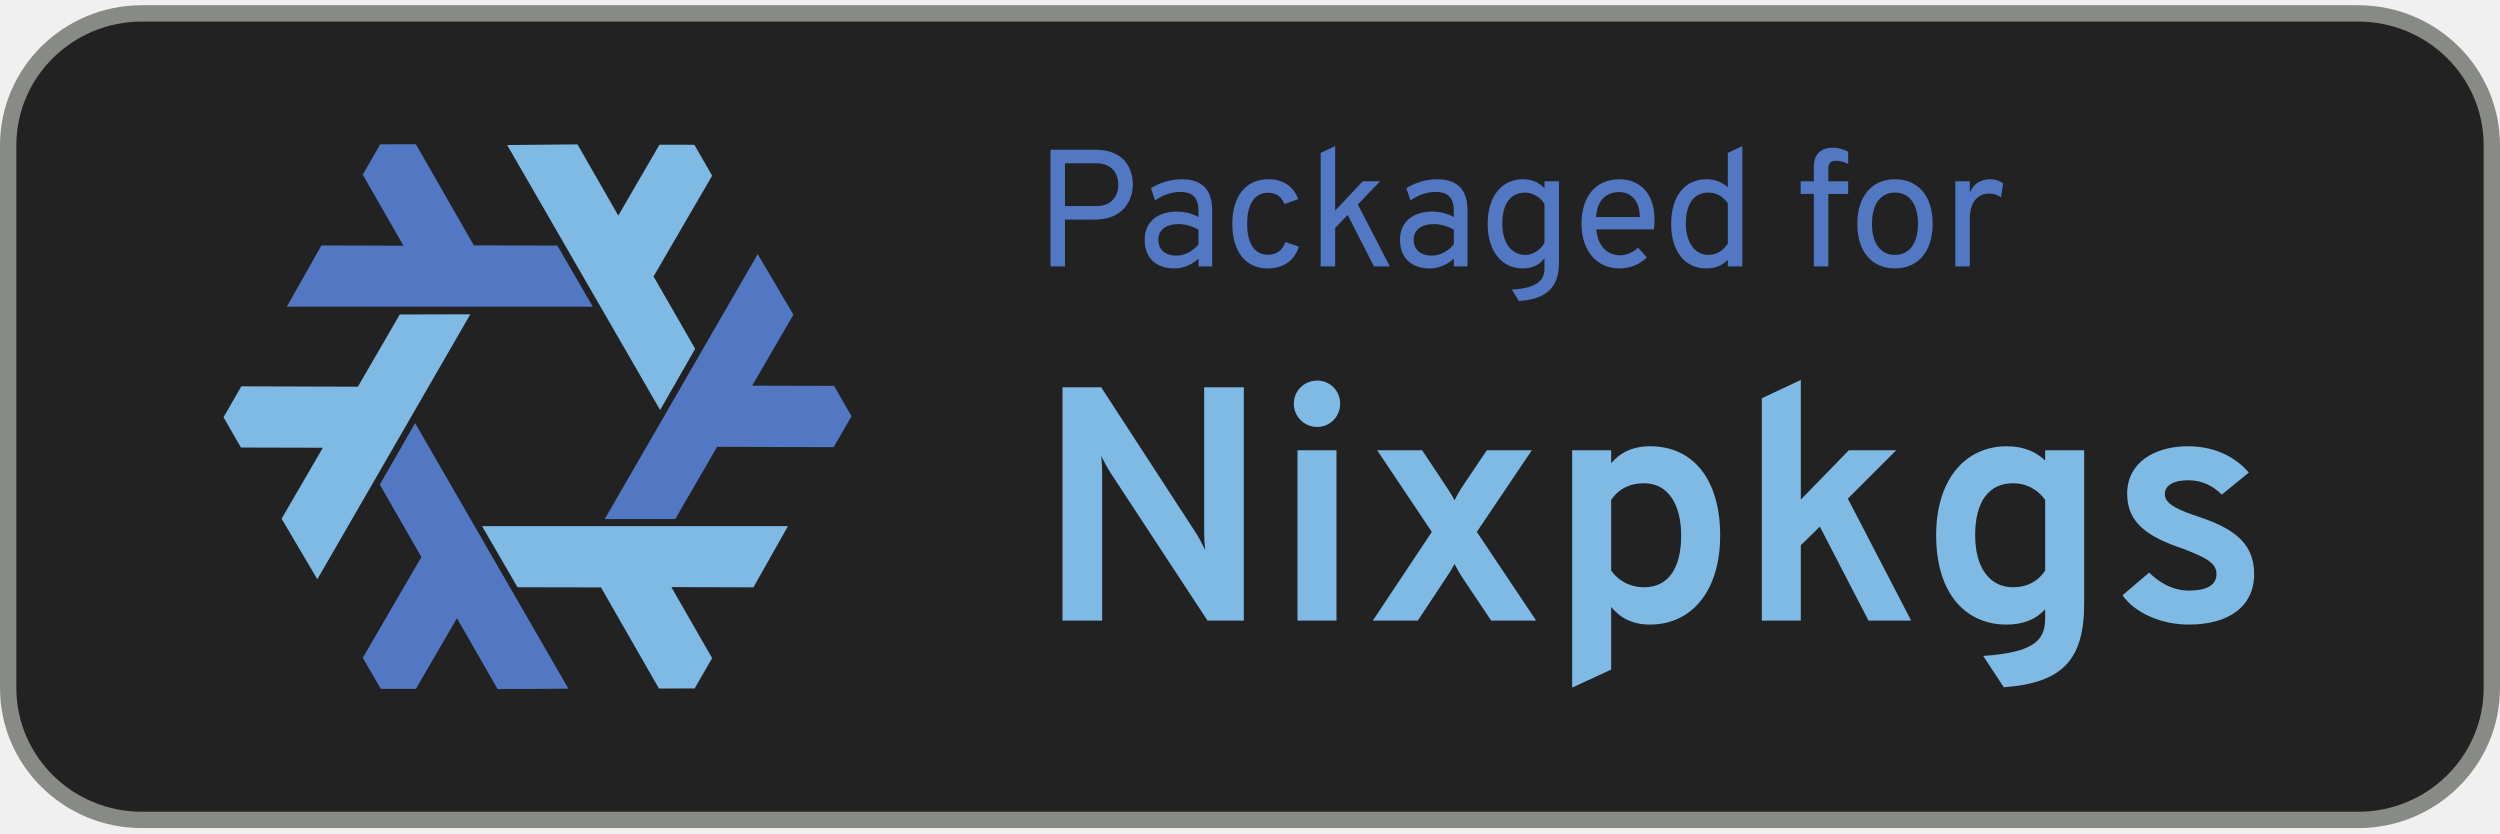
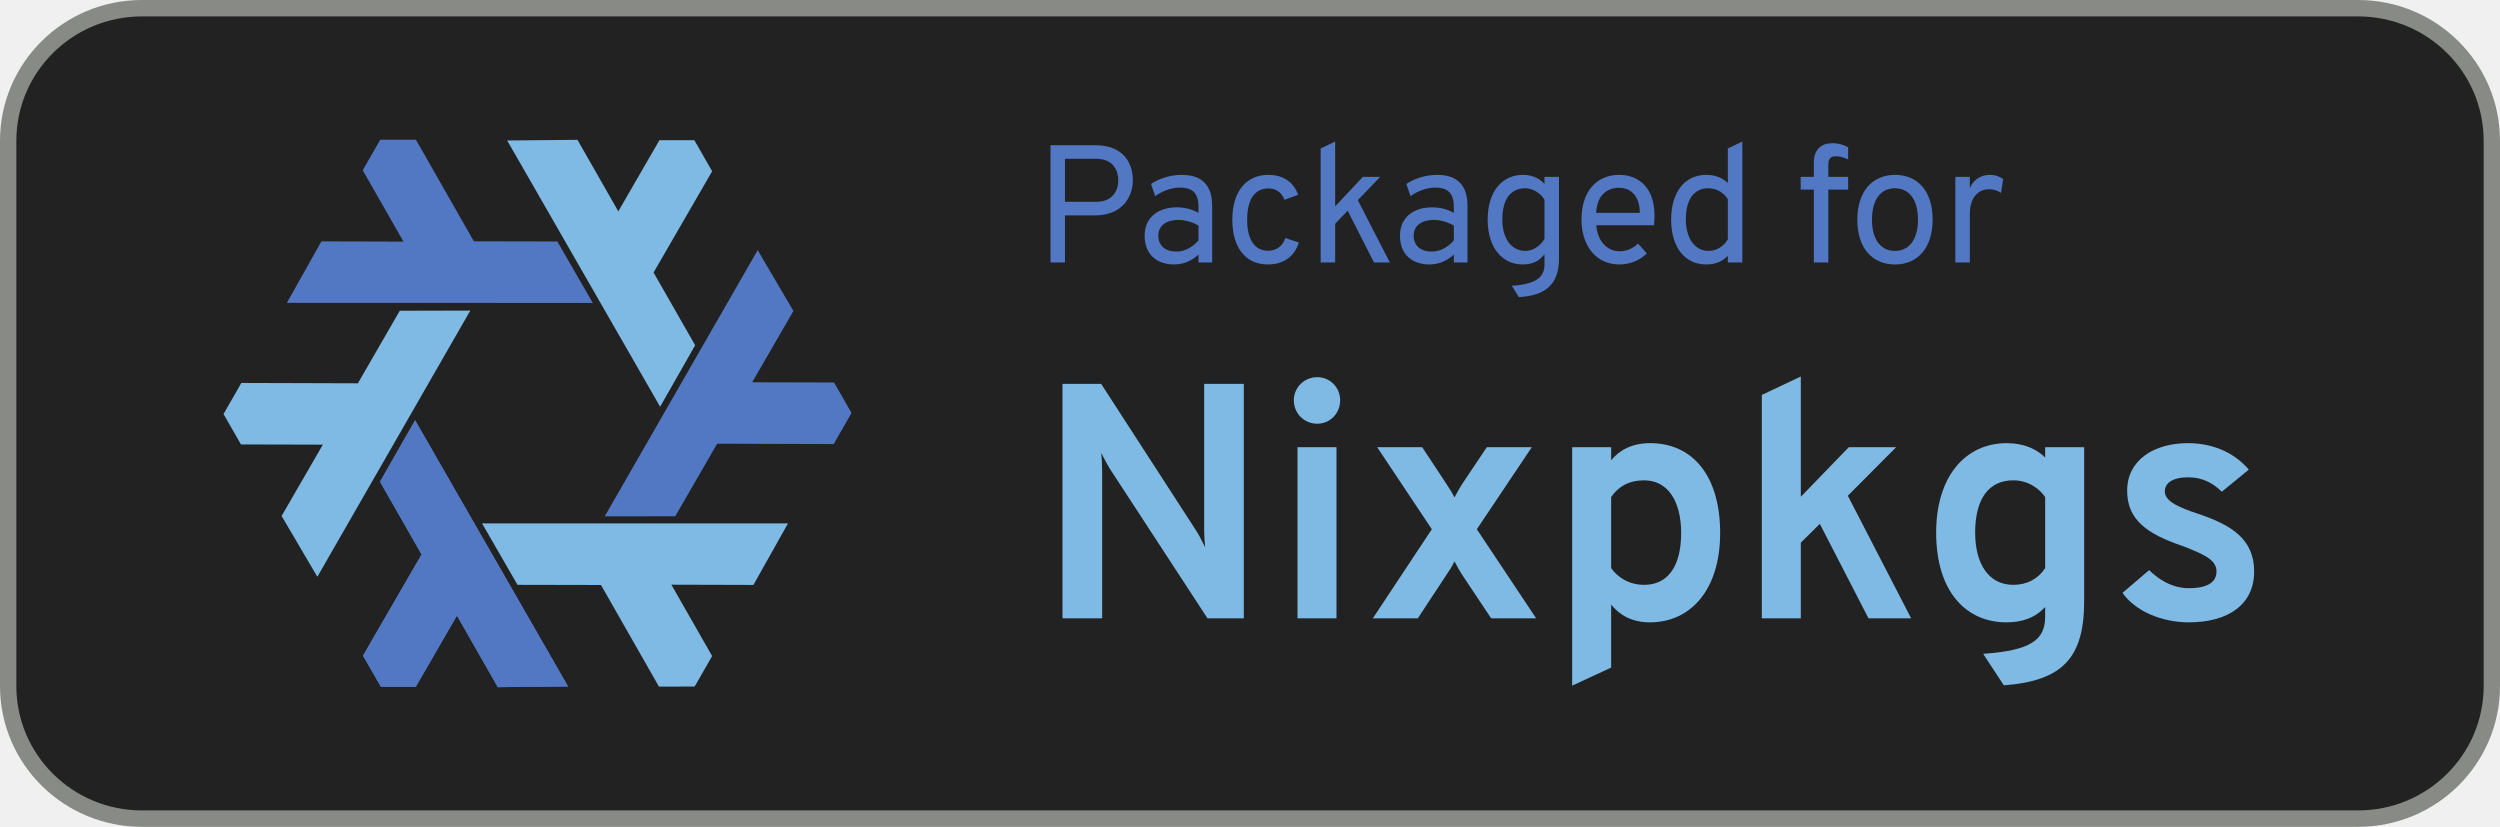
- <svg xmlns="http://www.w3.org/2000/svg" xmlns:xlink="http://www.w3.org/1999/xlink" width="300" height="100" version="1.1" id="svg216" xml:space="preserve">
+ <svg xmlns="http://www.w3.org/2000/svg" xmlns:xlink="http://www.w3.org/1999/xlink" width="239.996" height="79.376" version="1.1" id="svg216" xml:space="preserve">
  <defs id="defs220">
    <rect x="106.302" y="19.851" width="151.995" height="70.152" id="rect464" />
    <rect x="112.243" y="18.909" width="154.627" height="31.615" id="rect1035" />
    <rect x="178.244" y="64.059" width="66.52" height="34.666" id="rect1029" />
-     <path id="B" d="M18.305 30.642L32.92 55.956l-6.716.063-3.902-6.8-3.93 6.765-3.337-.002-1.71-2.953 5.598-9.626-3.974-6.916z" />
+     <path id="B" d="m 18.305,30.642 14.615,25.314 -6.716,0.063 -3.902,-6.8 -3.93,6.765 -3.337,-0.002 -1.71,-2.953 5.598,-9.626 -3.974,-6.916 z" />
  </defs>
-   <rect style="fill:#222222;fill-opacity:1;stroke:#888a85;stroke-width:1.961;stroke-linecap:butt;stroke-linejoin:miter;stroke-miterlimit:4;stroke-dasharray:none;stroke-dashoffset:0;stroke-opacity:1;marker:none;paint-order:normal" width="298.039" height="96.783" x="0.981" y="1.608" rx="16.05" ry="15.836" id="rect182" />
-   <text xml:space="preserve" id="text1027" style="font-weight:300;font-size:26.667px;font-family:Inter;-inkscape-font-specification:'Inter Light';text-align:center;white-space:pre;shape-inside:url(#rect1029);display:inline;fill:#303030;fill-opacity:1;stroke:#000000;stroke-width:0;stroke-linecap:square;stroke-dasharray:none" />
-   <text xml:space="preserve" id="text1033" style="font-weight:300;font-size:26.667px;font-family:Inter;-inkscape-font-specification:'Inter Light';text-align:center;white-space:pre;shape-inside:url(#rect1035);display:inline;fill:#ffffff;fill-opacity:1;stroke:#000000;stroke-width:0;stroke-linecap:square;stroke-dasharray:none" />
-   <g fill-rule="evenodd" id="g405" transform="matrix(1.256017,0,0,1.256017,26.82162,12.32703)">
-     <use xlink:href="#B" fill="#5277c3" id="use395" />
-     <path d="M 23.58,20.214 8.964,45.528 5.55,39.743 9.49,32.963 1.667,32.943 0,30.052 l 1.703,-2.956 11.135,0.035 4.002,-6.9 z M 24.7,40.45 h 29.23 l -3.302,5.85 -7.84,-0.022 3.894,6.785 -1.67,2.9 -3.412,0.004 -5.537,-9.66 -7.976,-0.016 z M 41.714,29.358 27.1,4.043 33.816,3.98 l 3.902,6.8 3.93,-6.765 3.337,0.002 1.7,2.953 -5.598,9.626 3.974,6.916 z" fill="#7ebae4" id="path397" />
-     <g fill="#5277c3" id="g403">
-       <use xlink:href="#B" id="use399" />
-       <path d="m 35.28,19.486 -29.23,-0.002 3.303,-5.848 7.84,0.022 -3.893,-6.785 1.67,-2.9 3.412,-0.004 5.537,9.66 7.976,0.016 z m 1.14,20.294 14.616,-25.313 3.413,5.785 -3.94,6.78 7.823,0.02 1.668,2.9 -1.703,2.956 -11.135,-0.035 -4.002,6.9 z" id="path401" style="fill:#5277c3;fill-opacity:1" />
+   <text xml:space="preserve" id="text1027" style="font-weight:300;font-size:26.667px;font-family:Inter;-inkscape-font-specification:'Inter Light';text-align:center;white-space:pre;shape-inside:url(#rect1029);display:inline;fill:#303030;fill-opacity:1;stroke:#000000;stroke-width:0;stroke-linecap:square;stroke-dasharray:none" transform="translate(-0.00189153,-0.6258988)" />
+   <text xml:space="preserve" id="text1033" style="font-weight:300;font-size:26.667px;font-family:Inter;-inkscape-font-specification:'Inter Light';text-align:center;white-space:pre;shape-inside:url(#rect1035);display:inline;fill:#ffffff;fill-opacity:1;stroke:#000000;stroke-width:0;stroke-linecap:square;stroke-dasharray:none" transform="translate(-0.00189153,-0.6258988)" />
+   <g id="g509" transform="matrix(0.7999874,0,0,0.8038531,1.1920741e-6,-0.5046561)">
+     <rect style="fill:#222222;fill-opacity:1;stroke:#888a85;stroke-width:1.961;stroke-linecap:butt;stroke-linejoin:miter;stroke-miterlimit:4;stroke-dasharray:none;stroke-dashoffset:0;stroke-opacity:1;marker:none;paint-order:normal" width="298.039" height="96.783" x="0.981" y="1.608" rx="16.05" ry="15.836" id="rect182" />
+     <g fill-rule="evenodd" id="g405" transform="matrix(1.256017,0,0,1.256017,26.82162,12.32703)">
+       <use xlink:href="#B" fill="#5277c3" id="use395" />
+       <path d="M 23.58,20.214 8.964,45.528 5.55,39.743 9.49,32.963 1.667,32.943 0,30.052 l 1.703,-2.956 11.135,0.035 4.002,-6.9 z M 24.7,40.45 h 29.23 l -3.302,5.85 -7.84,-0.022 3.894,6.785 -1.67,2.9 -3.412,0.004 -5.537,-9.66 -7.976,-0.016 z M 41.714,29.358 27.1,4.043 33.816,3.98 l 3.902,6.8 3.93,-6.765 3.337,0.002 1.7,2.953 -5.598,9.626 3.974,6.916 z" fill="#7ebae4" id="path397" />
+       <g fill="#5277c3" id="g403">
+         <use xlink:href="#B" id="use399" />
+         <path d="m 35.28,19.486 -29.23,-0.002 3.303,-5.848 7.84,0.022 -3.893,-6.785 1.67,-2.9 3.412,-0.004 5.537,9.66 7.976,0.016 z m 1.14,20.294 14.616,-25.313 3.413,5.785 -3.94,6.78 7.823,0.02 1.668,2.9 -1.703,2.956 -11.135,-0.035 -4.002,6.9 z" id="path401" style="fill:#5277c3;fill-opacity:1" />
+       </g>
+     </g>
+     <g aria-label="Packaged for Nixpkgs" transform="translate(17.7976,-5.379609)" id="text462" style="font-weight:300;font-size:20px;font-family:Overpass;-inkscape-font-specification:'Overpass Light';text-align:justify;white-space:pre;shape-inside:url(#rect464);display:inline;fill:#7ebae4;stroke:#000000;stroke-width:0;stroke-linecap:square">
+       <g id="g336">
+         <path d="m 108.261,37.35 h 1.74 v -5.62 h 3.62 c 3.28,0 4.52,-2.26 4.52,-4.18 0,-2.08 -1.12,-4.2 -4.52,-4.2 h -5.36 z m 5.48,-7.24 h -3.74 v -5.14 h 3.74 c 2.1,0 2.66,1.48 2.66,2.58 0,1.2 -0.68,2.56 -2.66,2.56 z" style="font-weight:normal;-inkscape-font-specification:Overpass;fill:#5277c3" id="path316" />
+         <path d="m 126.021,37.35 h 1.64 v -6.78 c 0,-3.14 -2.04,-3.68 -3.64,-3.68 -1.54,0 -2.88,0.54 -3.7,1.08 l 0.5,1.46 c 0.76,-0.54 1.84,-1.02 2.98,-1.02 1.32,0 2.22,0.5 2.22,2.3 v 0.72 c -0.84,-0.48 -1.74,-0.66 -2.64,-0.66 -1.98,0 -3.82,1.02 -3.82,3.38 0,2.28 1.48,3.44 3.56,3.44 1.22,0 2.22,-0.54 2.9,-1.18 z m -2.64,-1.3 c -1.4,0 -2.18,-0.76 -2.18,-1.9 0,-1.3 1.1,-1.88 2.42,-1.88 0.84,0 1.78,0.3 2.4,0.68 v 1.76 c -0.58,0.68 -1.5,1.34 -2.64,1.34 z" style="font-weight:normal;-inkscape-font-specification:Overpass;fill:#5277c3" id="path318" />
+         <path d="m 134.321,37.59 c 1.88,0 3.24,-0.94 3.74,-2.62 l -1.62,-0.54 c -0.3,0.96 -1.06,1.52 -2.08,1.52 -1.64,0 -2.5,-1.38 -2.5,-3.7 0,-2.3 0.82,-3.74 2.56,-3.74 1,0 1.62,0.58 1.92,1.36 l 1.64,-0.6 c -0.58,-1.6 -1.88,-2.38 -3.58,-2.38 -2.68,0 -4.32,2 -4.32,5.36 0,3.38 1.64,5.34 4.24,5.34 z" style="font-weight:normal;-inkscape-font-specification:Overpass;fill:#5277c3" id="path320" />
+         <path d="m 148.981,37.35 -3.84,-7.44 2.68,-2.78 h -2.08 l -3.32,3.52 v -7.74 l -1.74,0.82 v 13.62 h 1.74 v -4.62 l 1.5,-1.56 3.16,6.18 z" style="font-weight:normal;-inkscape-font-specification:Overpass;fill:#5277c3" id="path322" />
+         <path d="m 156.661,37.35 h 1.64 v -6.78 c 0,-3.14 -2.04,-3.68 -3.64,-3.68 -1.54,0 -2.88,0.54 -3.7,1.08 l 0.5,1.46 c 0.76,-0.54 1.84,-1.02 2.98,-1.02 1.32,0 2.22,0.5 2.22,2.3 v 0.72 c -0.84,-0.48 -1.74,-0.66 -2.64,-0.66 -1.98,0 -3.82,1.02 -3.82,3.38 0,2.28 1.48,3.44 3.56,3.44 1.22,0 2.22,-0.54 2.9,-1.18 z m -2.64,-1.3 c -1.4,0 -2.18,-0.76 -2.18,-1.9 0,-1.3 1.1,-1.88 2.42,-1.88 0.84,0 1.78,0.3 2.4,0.68 v 1.76 c -0.58,0.68 -1.5,1.34 -2.64,1.34 z" style="font-weight:normal;-inkscape-font-specification:Overpass;fill:#5277c3" id="path324" />
+         <path d="m 164.461,41.49 c 2.84,-0.16 4.82,-1.24 4.82,-4.56 v -9.8 h -1.74 v 0.84 c -0.4,-0.44 -1.2,-1.08 -2.58,-1.08 -2.5,0 -4.24,1.98 -4.24,5.34 0,3.56 1.92,5.36 4.18,5.36 1.24,0 2.06,-0.44 2.64,-1.24 v 1.24 c 0,1.34 -0.76,2.36 -3.92,2.54 z m 0.8,-5.52 c -1.64,0 -2.78,-1.4 -2.78,-3.74 0,-2.4 0.96,-3.74 2.78,-3.74 0.78,0 1.78,0.52 2.28,1.36 v 4.68 c -0.52,0.9 -1.44,1.44 -2.28,1.44 z" style="font-weight:normal;-inkscape-font-specification:Overpass;fill:#5277c3" id="path326" />
+         <path d="m 176.521,37.59 c 1.38,0 2.54,-0.56 3.3,-1.32 l -1.06,-1.18 c -0.64,0.64 -1.42,0.92 -2.2,0.92 -1.54,0 -2.66,-1.22 -2.8,-3.1 h 6.92 c 0.04,-0.4 0.06,-0.84 0.06,-1.16 0,-3.36 -1.92,-4.86 -4.22,-4.86 -2.72,0 -4.54,1.96 -4.54,5.34 0,3.12 1.74,5.36 4.54,5.36 z m -2.78,-6.16 c 0.1,-2.1 1.3,-3 2.78,-3 1.08,0 2.44,0.68 2.46,3 z" style="font-weight:normal;-inkscape-font-specification:Overpass;fill:#5277c3" id="path328" />
+         <path d="m 186.961,37.59 c 1.22,0 2,-0.44 2.58,-1.04 v 0.8 h 1.74 v -14.44 l -1.74,0.82 v 4.12 c -0.58,-0.52 -1.38,-0.96 -2.58,-0.96 -2.54,0 -4.22,1.98 -4.22,5.34 0,3.3 1.62,5.36 4.22,5.36 z m 0.24,-1.62 c -1.68,0 -2.7,-1.62 -2.7,-3.74 0,-2.4 0.98,-3.74 2.7,-3.74 1.18,0 1.96,0.7 2.34,1.3 v 4.8 c -0.52,0.88 -1.38,1.38 -2.34,1.38 z" style="font-weight:normal;-inkscape-font-specification:Overpass;fill:#5277c3" id="path330" />
+         <path d="m 201.601,28.65 h 2.38 v -1.52 h -2.38 v -1.4 c 0,-0.54 0.08,-1.06 0.92,-1.06 0.5,0 0.94,0.14 1.46,0.38 v -1.46 c -0.52,-0.28 -1.12,-0.48 -1.9,-0.48 -1.1,0 -2.22,0.54 -2.22,2.32 v 1.7 h -1.58 v 1.52 h 1.58 v 8.7 h 1.74 z" style="font-weight:normal;-inkscape-font-specification:Overpass;fill:#5277c3" id="path332" />
+         <path d="m 209.601,37.59 c 2.74,0 4.52,-2 4.52,-5.36 0,-3.38 -1.78,-5.34 -4.52,-5.34 -2.74,0 -4.52,2 -4.52,5.36 0,3.38 1.78,5.34 4.52,5.34 z m 0,-1.62 c -1.74,0 -2.76,-1.4 -2.76,-3.72 0,-2.38 1.02,-3.76 2.76,-3.76 1.74,0 2.76,1.42 2.76,3.74 0,2.34 -1.04,3.74 -2.76,3.74 z" style="font-weight:normal;-inkscape-font-specification:Overpass;fill:#5277c3" id="path334" />
+         <path d="m 216.841,37.35 h 1.74 v -5.76 c 0,-2.32 1.3,-2.98 2.28,-2.98 0.7,0 1.14,0.22 1.46,0.44 l 0.26,-1.64 c -0.36,-0.3 -0.92,-0.52 -1.58,-0.52 -1.14,0 -1.96,0.56 -2.42,1.58 v -1.34 h -1.74 z" style="font-weight:normal;-inkscape-font-specification:Overpass;fill:#5277c3" id="path336" />
+         <path d="m 131.461,79.85 v -28 h -4.76 v 17.4 c 0,0.6 0.04,1.4 0.12,2.12 -0.36,-0.72 -0.76,-1.52 -1.16,-2.12 l -11.32,-17.4 h -4.64 v 28 h 4.76 v -17.68 c 0,-0.64 -0.04,-1.44 -0.12,-2.08 0.36,0.72 0.8,1.52 1.16,2.08 l 11.6,17.68 z" style="font-weight:bold;font-size:40px;-inkscape-font-specification:'Overpass Bold'" id="path338" />
+         <path d="m 140.261,56.61 c 1.56,0 2.76,-1.24 2.76,-2.8 0,-1.52 -1.2,-2.76 -2.76,-2.76 -1.56,0 -2.8,1.24 -2.8,2.76 0,1.56 1.24,2.8 2.8,2.8 z m -2.36,23.24 h 4.68 v -20.44 h -4.68 z" style="font-weight:bold;font-size:40px;-inkscape-font-specification:'Overpass Bold'" id="path340" />
+         <path d="m 146.941,79.85 h 5.4 l 3.28,-4.96 c 0.44,-0.64 0.88,-1.32 1.12,-1.84 0.28,0.52 0.64,1.2 1.08,1.84 l 3.32,4.96 h 5.4 l -7.12,-10.64 6.6,-9.8 h -5.4 l -2.8,4.16 c -0.44,0.64 -0.8,1.32 -1.08,1.84 -0.24,-0.52 -0.68,-1.16 -1.12,-1.84 l -2.76,-4.16 h -5.4 l 6.56,9.8 z" style="font-weight:bold;font-size:40px;-inkscape-font-specification:'Overpass Bold'" id="path342" />
+         <path d="m 180.181,80.33 c 4.96,0 8.44,-3.96 8.44,-10.68 0,-6.84 -3.32,-10.72 -8.4,-10.72 -2.2,0 -3.68,0.84 -4.68,2.04 v -1.56 h -4.68 v 28.48 l 4.68,-2.16 v -7.52 c 0.96,1.2 2.44,2.12 4.64,2.12 z m -0.68,-4.48 c -1.88,0 -3.24,-0.96 -3.96,-2 v -8.48 c 0.84,-1.24 2.12,-2 3.96,-2 2.88,0 4.44,2.56 4.44,6.28 0,4 -1.6,6.2 -4.44,6.2 z" style="font-weight:bold;font-size:40px;-inkscape-font-specification:'Overpass Bold'" id="path344" />
+         <path d="m 211.541,79.85 -7.6,-14.64 5.8,-5.8 h -5.68 l -5.76,5.92 v -14.36 l -4.68,2.2 v 26.68 h 4.68 v -9.04 l 2.28,-2.24 5.84,11.28 z" style="font-weight:bold;font-size:40px;-inkscape-font-specification:'Overpass Bold'" id="path346" />
+         <path d="m 222.661,87.85 c 7.04,-0.52 9.64,-3.28 9.64,-10.04 v -18.4 h -4.68 v 1.24 c -0.96,-0.96 -2.48,-1.72 -4.6,-1.72 -5,0 -8.48,4 -8.48,10.68 0,7.12 3.64,10.72 8.44,10.72 1.84,0 3.44,-0.52 4.64,-1.84 v 1.16 c 0,2.76 -1.68,4.04 -7.44,4.44 z m 1.12,-12 c -2.92,0 -4.56,-2.48 -4.56,-6.24 0,-4.04 1.64,-6.24 4.56,-6.24 1.8,0 3.12,0.96 3.84,2 v 8.48 c -0.84,1.28 -2.16,2 -3.84,2 z" style="font-weight:bold;font-size:40px;-inkscape-font-specification:'Overpass Bold'" id="path348" />
+         <path d="m 244.861,80.33 c 4.72,0 7.84,-2.12 7.84,-6.08 0,-3.88 -2.76,-5.56 -6.72,-6.88 -2.16,-0.72 -4,-1.44 -4,-2.68 0,-1.08 1.08,-1.68 2.76,-1.68 1.88,0 3.08,0.76 4.08,1.72 l 3.24,-2.64 c -1.4,-1.64 -3.8,-3.16 -7.32,-3.16 -4.04,0 -7.28,2 -7.28,5.68 0,3.44 2.32,5.16 6.76,6.64 2.32,0.92 3.96,1.56 3.96,3 0,1.48 -1.4,2 -3.32,2 -2.24,0 -3.92,-1.32 -4.76,-2.16 l -3.2,2.72 c 1.52,2.16 4.68,3.52 7.96,3.52 z" style="font-weight:bold;font-size:40px;-inkscape-font-specification:'Overpass Bold'" id="path350" />
+       </g>
    </g>
  </g>
-   <g aria-label="Packaged for Nixpkgs" transform="translate(17.7976,-5.379609)" id="text462" style="font-weight:300;font-size:20px;font-family:Overpass;-inkscape-font-specification:'Overpass Light';text-align:justify;white-space:pre;shape-inside:url(#rect464);display:inline;fill:#7ebae4;stroke:#000000;stroke-width:0;stroke-linecap:square">
-     <path d="m 108.261,37.35 h 1.74 v -5.62 h 3.62 c 3.28,0 4.52,-2.26 4.52,-4.18 0,-2.08 -1.12,-4.2 -4.52,-4.2 h -5.36 z m 5.48,-7.24 h -3.74 v -5.14 h 3.74 c 2.1,0 2.66,1.48 2.66,2.58 0,1.2 -0.68,2.56 -2.66,2.56 z" style="font-weight:normal;-inkscape-font-specification:Overpass;fill:#5277c3" id="path316" />
-     <path d="m 126.021,37.35 h 1.64 v -6.78 c 0,-3.14 -2.04,-3.68 -3.64,-3.68 -1.54,0 -2.88,0.54 -3.7,1.08 l 0.5,1.46 c 0.76,-0.54 1.84,-1.02 2.98,-1.02 1.32,0 2.22,0.5 2.22,2.3 v 0.72 c -0.84,-0.48 -1.74,-0.66 -2.64,-0.66 -1.98,0 -3.82,1.02 -3.82,3.38 0,2.28 1.48,3.44 3.56,3.44 1.22,0 2.22,-0.54 2.9,-1.18 z m -2.64,-1.3 c -1.4,0 -2.18,-0.76 -2.18,-1.9 0,-1.3 1.1,-1.88 2.42,-1.88 0.84,0 1.78,0.3 2.4,0.68 v 1.76 c -0.58,0.68 -1.5,1.34 -2.64,1.34 z" style="font-weight:normal;-inkscape-font-specification:Overpass;fill:#5277c3" id="path318" />
-     <path d="m 134.321,37.59 c 1.88,0 3.24,-0.94 3.74,-2.62 l -1.62,-0.54 c -0.3,0.96 -1.06,1.52 -2.08,1.52 -1.64,0 -2.5,-1.38 -2.5,-3.7 0,-2.3 0.82,-3.74 2.56,-3.74 1,0 1.62,0.58 1.92,1.36 l 1.64,-0.6 c -0.58,-1.6 -1.88,-2.38 -3.58,-2.38 -2.68,0 -4.32,2 -4.32,5.36 0,3.38 1.64,5.34 4.24,5.34 z" style="font-weight:normal;-inkscape-font-specification:Overpass;fill:#5277c3" id="path320" />
-     <path d="m 148.981,37.35 -3.84,-7.44 2.68,-2.78 h -2.08 l -3.32,3.52 v -7.74 l -1.74,0.82 v 13.62 h 1.74 v -4.62 l 1.5,-1.56 3.16,6.18 z" style="font-weight:normal;-inkscape-font-specification:Overpass;fill:#5277c3" id="path322" />
-     <path d="m 156.661,37.35 h 1.64 v -6.78 c 0,-3.14 -2.04,-3.68 -3.64,-3.68 -1.54,0 -2.88,0.54 -3.7,1.08 l 0.5,1.46 c 0.76,-0.54 1.84,-1.02 2.98,-1.02 1.32,0 2.22,0.5 2.22,2.3 v 0.72 c -0.84,-0.48 -1.74,-0.66 -2.64,-0.66 -1.98,0 -3.82,1.02 -3.82,3.38 0,2.28 1.48,3.44 3.56,3.44 1.22,0 2.22,-0.54 2.9,-1.18 z m -2.64,-1.3 c -1.4,0 -2.18,-0.76 -2.18,-1.9 0,-1.3 1.1,-1.88 2.42,-1.88 0.84,0 1.78,0.3 2.4,0.68 v 1.76 c -0.58,0.68 -1.5,1.34 -2.64,1.34 z" style="font-weight:normal;-inkscape-font-specification:Overpass;fill:#5277c3" id="path324" />
-     <path d="m 164.461,41.49 c 2.84,-0.16 4.82,-1.24 4.82,-4.56 v -9.8 h -1.74 v 0.84 c -0.4,-0.44 -1.2,-1.08 -2.58,-1.08 -2.5,0 -4.24,1.98 -4.24,5.34 0,3.56 1.92,5.36 4.18,5.36 1.24,0 2.06,-0.44 2.64,-1.24 v 1.24 c 0,1.34 -0.76,2.36 -3.92,2.54 z m 0.8,-5.52 c -1.64,0 -2.78,-1.4 -2.78,-3.74 0,-2.4 0.96,-3.74 2.78,-3.74 0.78,0 1.78,0.52 2.28,1.36 v 4.68 c -0.52,0.9 -1.44,1.44 -2.28,1.44 z" style="font-weight:normal;-inkscape-font-specification:Overpass;fill:#5277c3" id="path326" />
-     <path d="m 176.521,37.59 c 1.38,0 2.54,-0.56 3.3,-1.32 l -1.06,-1.18 c -0.64,0.64 -1.42,0.92 -2.2,0.92 -1.54,0 -2.66,-1.22 -2.8,-3.1 h 6.92 c 0.04,-0.4 0.06,-0.84 0.06,-1.16 0,-3.36 -1.92,-4.86 -4.22,-4.86 -2.72,0 -4.54,1.96 -4.54,5.34 0,3.12 1.74,5.36 4.54,5.36 z m -2.78,-6.16 c 0.1,-2.1 1.3,-3 2.78,-3 1.08,0 2.44,0.68 2.46,3 z" style="font-weight:normal;-inkscape-font-specification:Overpass;fill:#5277c3" id="path328" />
-     <path d="m 186.961,37.59 c 1.22,0 2,-0.44 2.58,-1.04 v 0.8 h 1.74 v -14.44 l -1.74,0.82 v 4.12 c -0.58,-0.52 -1.38,-0.96 -2.58,-0.96 -2.54,0 -4.22,1.98 -4.22,5.34 0,3.3 1.62,5.36 4.22,5.36 z m 0.24,-1.62 c -1.68,0 -2.7,-1.62 -2.7,-3.74 0,-2.4 0.98,-3.74 2.7,-3.74 1.18,0 1.96,0.7 2.34,1.3 v 4.8 c -0.52,0.88 -1.38,1.38 -2.34,1.38 z" style="font-weight:normal;-inkscape-font-specification:Overpass;fill:#5277c3" id="path330" />
-     <path d="m 201.601,28.65 h 2.38 v -1.52 h -2.38 v -1.4 c 0,-0.54 0.08,-1.06 0.92,-1.06 0.5,0 0.94,0.14 1.46,0.38 v -1.46 c -0.52,-0.28 -1.12,-0.48 -1.9,-0.48 -1.1,0 -2.22,0.54 -2.22,2.32 v 1.7 h -1.58 v 1.52 h 1.58 v 8.7 h 1.74 z" style="font-weight:normal;-inkscape-font-specification:Overpass;fill:#5277c3" id="path332" />
-     <path d="m 209.601,37.59 c 2.74,0 4.52,-2 4.52,-5.36 0,-3.38 -1.78,-5.34 -4.52,-5.34 -2.74,0 -4.52,2 -4.52,5.36 0,3.38 1.78,5.34 4.52,5.34 z m 0,-1.62 c -1.74,0 -2.76,-1.4 -2.76,-3.72 0,-2.38 1.02,-3.76 2.76,-3.76 1.74,0 2.76,1.42 2.76,3.74 0,2.34 -1.04,3.74 -2.76,3.74 z" style="font-weight:normal;-inkscape-font-specification:Overpass;fill:#5277c3" id="path334" />
-     <path d="m 216.841,37.35 h 1.74 v -5.76 c 0,-2.32 1.3,-2.98 2.28,-2.98 0.7,0 1.14,0.22 1.46,0.44 l 0.26,-1.64 c -0.36,-0.3 -0.92,-0.52 -1.58,-0.52 -1.14,0 -1.96,0.56 -2.42,1.58 v -1.34 h -1.74 z" style="font-weight:normal;-inkscape-font-specification:Overpass;fill:#5277c3" id="path336" />
-     <path d="m 131.461,79.85 v -28 h -4.76 v 17.4 c 0,0.6 0.04,1.4 0.12,2.12 -0.36,-0.72 -0.76,-1.52 -1.16,-2.12 l -11.32,-17.4 h -4.64 v 28 h 4.76 v -17.68 c 0,-0.64 -0.04,-1.44 -0.12,-2.08 0.36,0.72 0.8,1.52 1.16,2.08 l 11.6,17.68 z" style="font-weight:bold;font-size:40px;-inkscape-font-specification:'Overpass Bold'" id="path338" />
-     <path d="m 140.261,56.61 c 1.56,0 2.76,-1.24 2.76,-2.8 0,-1.52 -1.2,-2.76 -2.76,-2.76 -1.56,0 -2.8,1.24 -2.8,2.76 0,1.56 1.24,2.8 2.8,2.8 z m -2.36,23.24 h 4.68 v -20.44 h -4.68 z" style="font-weight:bold;font-size:40px;-inkscape-font-specification:'Overpass Bold'" id="path340" />
-     <path d="m 146.941,79.85 h 5.4 l 3.28,-4.96 c 0.44,-0.64 0.88,-1.32 1.12,-1.84 0.28,0.52 0.64,1.2 1.08,1.84 l 3.32,4.96 h 5.4 l -7.12,-10.64 6.6,-9.8 h -5.4 l -2.8,4.16 c -0.44,0.64 -0.8,1.32 -1.08,1.84 -0.24,-0.52 -0.68,-1.16 -1.12,-1.84 l -2.76,-4.16 h -5.4 l 6.56,9.8 z" style="font-weight:bold;font-size:40px;-inkscape-font-specification:'Overpass Bold'" id="path342" />
-     <path d="m 180.181,80.33 c 4.96,0 8.44,-3.96 8.44,-10.68 0,-6.84 -3.32,-10.72 -8.4,-10.72 -2.2,0 -3.68,0.84 -4.68,2.04 v -1.56 h -4.68 v 28.48 l 4.68,-2.16 v -7.52 c 0.96,1.2 2.44,2.12 4.64,2.12 z m -0.68,-4.48 c -1.88,0 -3.24,-0.96 -3.96,-2 v -8.48 c 0.84,-1.24 2.12,-2 3.96,-2 2.88,0 4.44,2.56 4.44,6.28 0,4 -1.6,6.2 -4.44,6.2 z" style="font-weight:bold;font-size:40px;-inkscape-font-specification:'Overpass Bold'" id="path344" />
-     <path d="m 211.541,79.85 -7.6,-14.64 5.8,-5.8 h -5.68 l -5.76,5.92 v -14.36 l -4.68,2.2 v 26.68 h 4.68 v -9.04 l 2.28,-2.24 5.84,11.28 z" style="font-weight:bold;font-size:40px;-inkscape-font-specification:'Overpass Bold'" id="path346" />
-     <path d="m 222.661,87.85 c 7.04,-0.52 9.64,-3.28 9.64,-10.04 v -18.4 h -4.68 v 1.24 c -0.96,-0.96 -2.48,-1.72 -4.6,-1.72 -5,0 -8.48,4 -8.48,10.68 0,7.12 3.64,10.72 8.44,10.72 1.84,0 3.44,-0.52 4.64,-1.84 v 1.16 c 0,2.76 -1.68,4.04 -7.44,4.44 z m 1.12,-12 c -2.92,0 -4.56,-2.48 -4.56,-6.24 0,-4.04 1.64,-6.24 4.56,-6.24 1.8,0 3.12,0.96 3.84,2 v 8.48 c -0.84,1.28 -2.16,2 -3.84,2 z" style="font-weight:bold;font-size:40px;-inkscape-font-specification:'Overpass Bold'" id="path348" />
-     <path d="m 244.861,80.33 c 4.72,0 7.84,-2.12 7.84,-6.08 0,-3.88 -2.76,-5.56 -6.72,-6.88 -2.16,-0.72 -4,-1.44 -4,-2.68 0,-1.08 1.08,-1.68 2.76,-1.68 1.88,0 3.08,0.76 4.08,1.72 l 3.24,-2.64 c -1.4,-1.64 -3.8,-3.16 -7.32,-3.16 -4.04,0 -7.28,2 -7.28,5.68 0,3.44 2.32,5.16 6.76,6.64 2.32,0.92 3.96,1.56 3.96,3 0,1.48 -1.4,2 -3.32,2 -2.24,0 -3.92,-1.32 -4.76,-2.16 l -3.2,2.72 c 1.52,2.16 4.68,3.52 7.96,3.52 z" style="font-weight:bold;font-size:40px;-inkscape-font-specification:'Overpass Bold'" id="path350" />
-   </g>
</svg>
